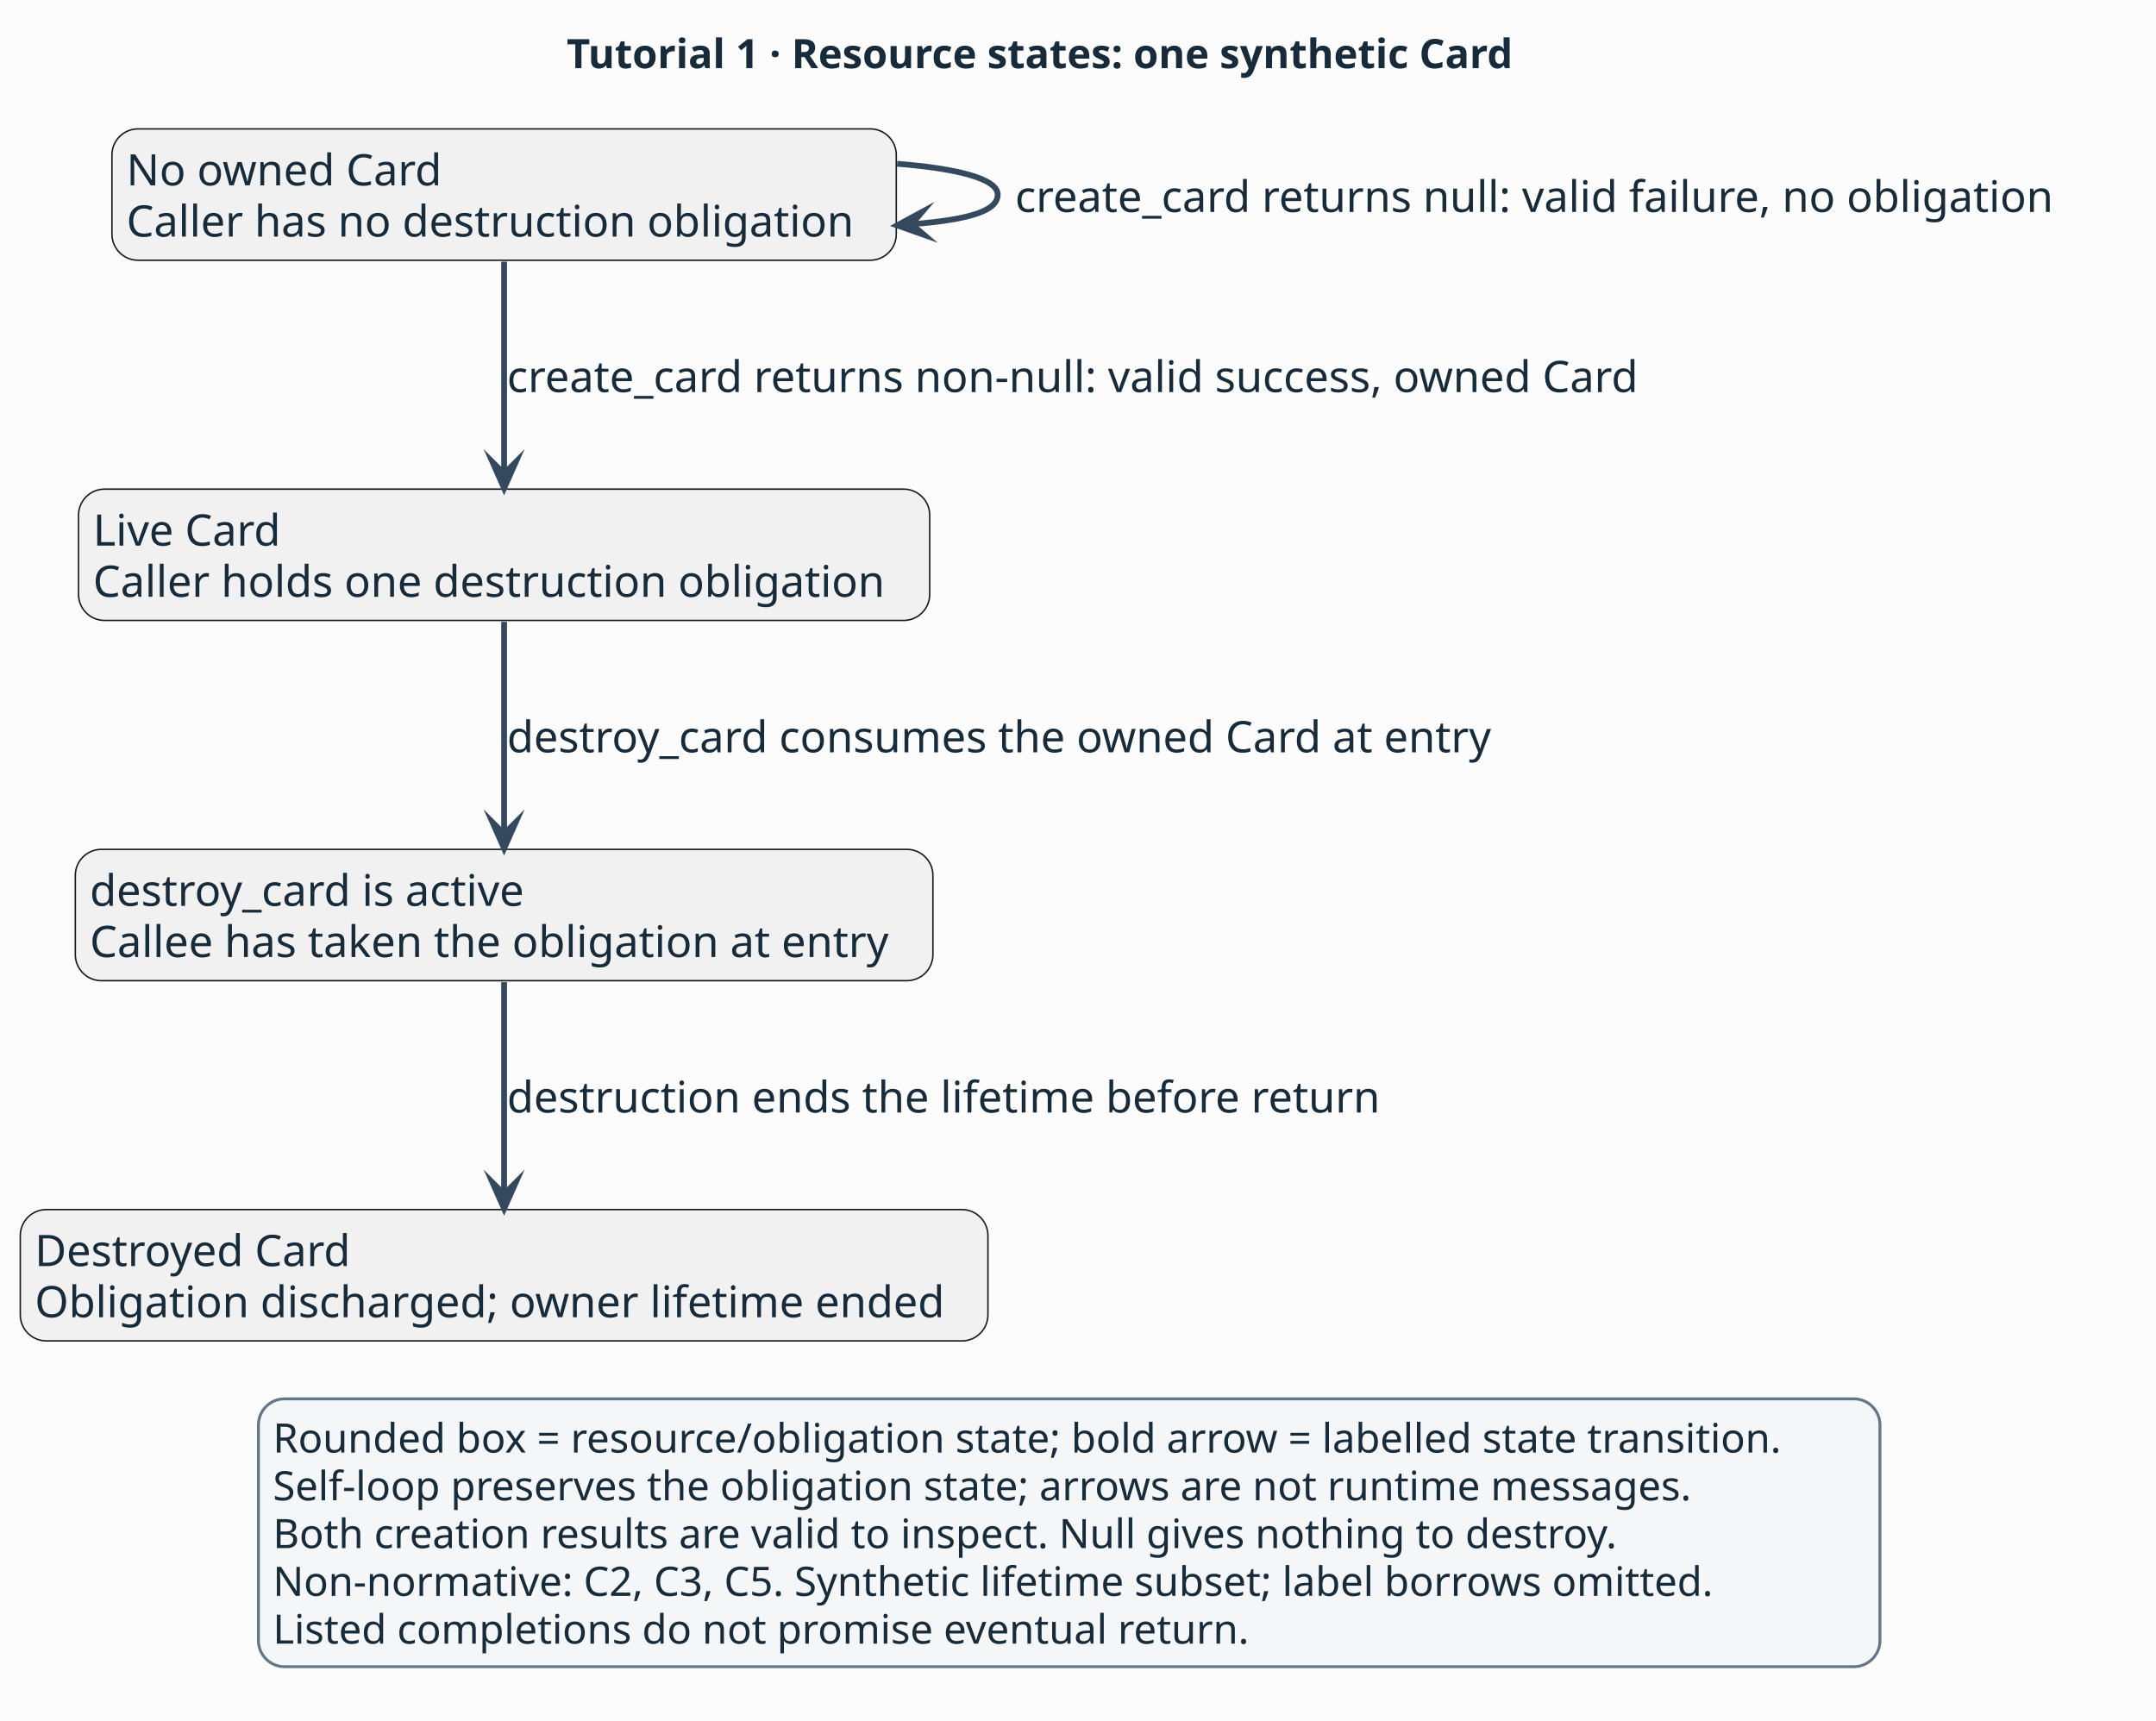
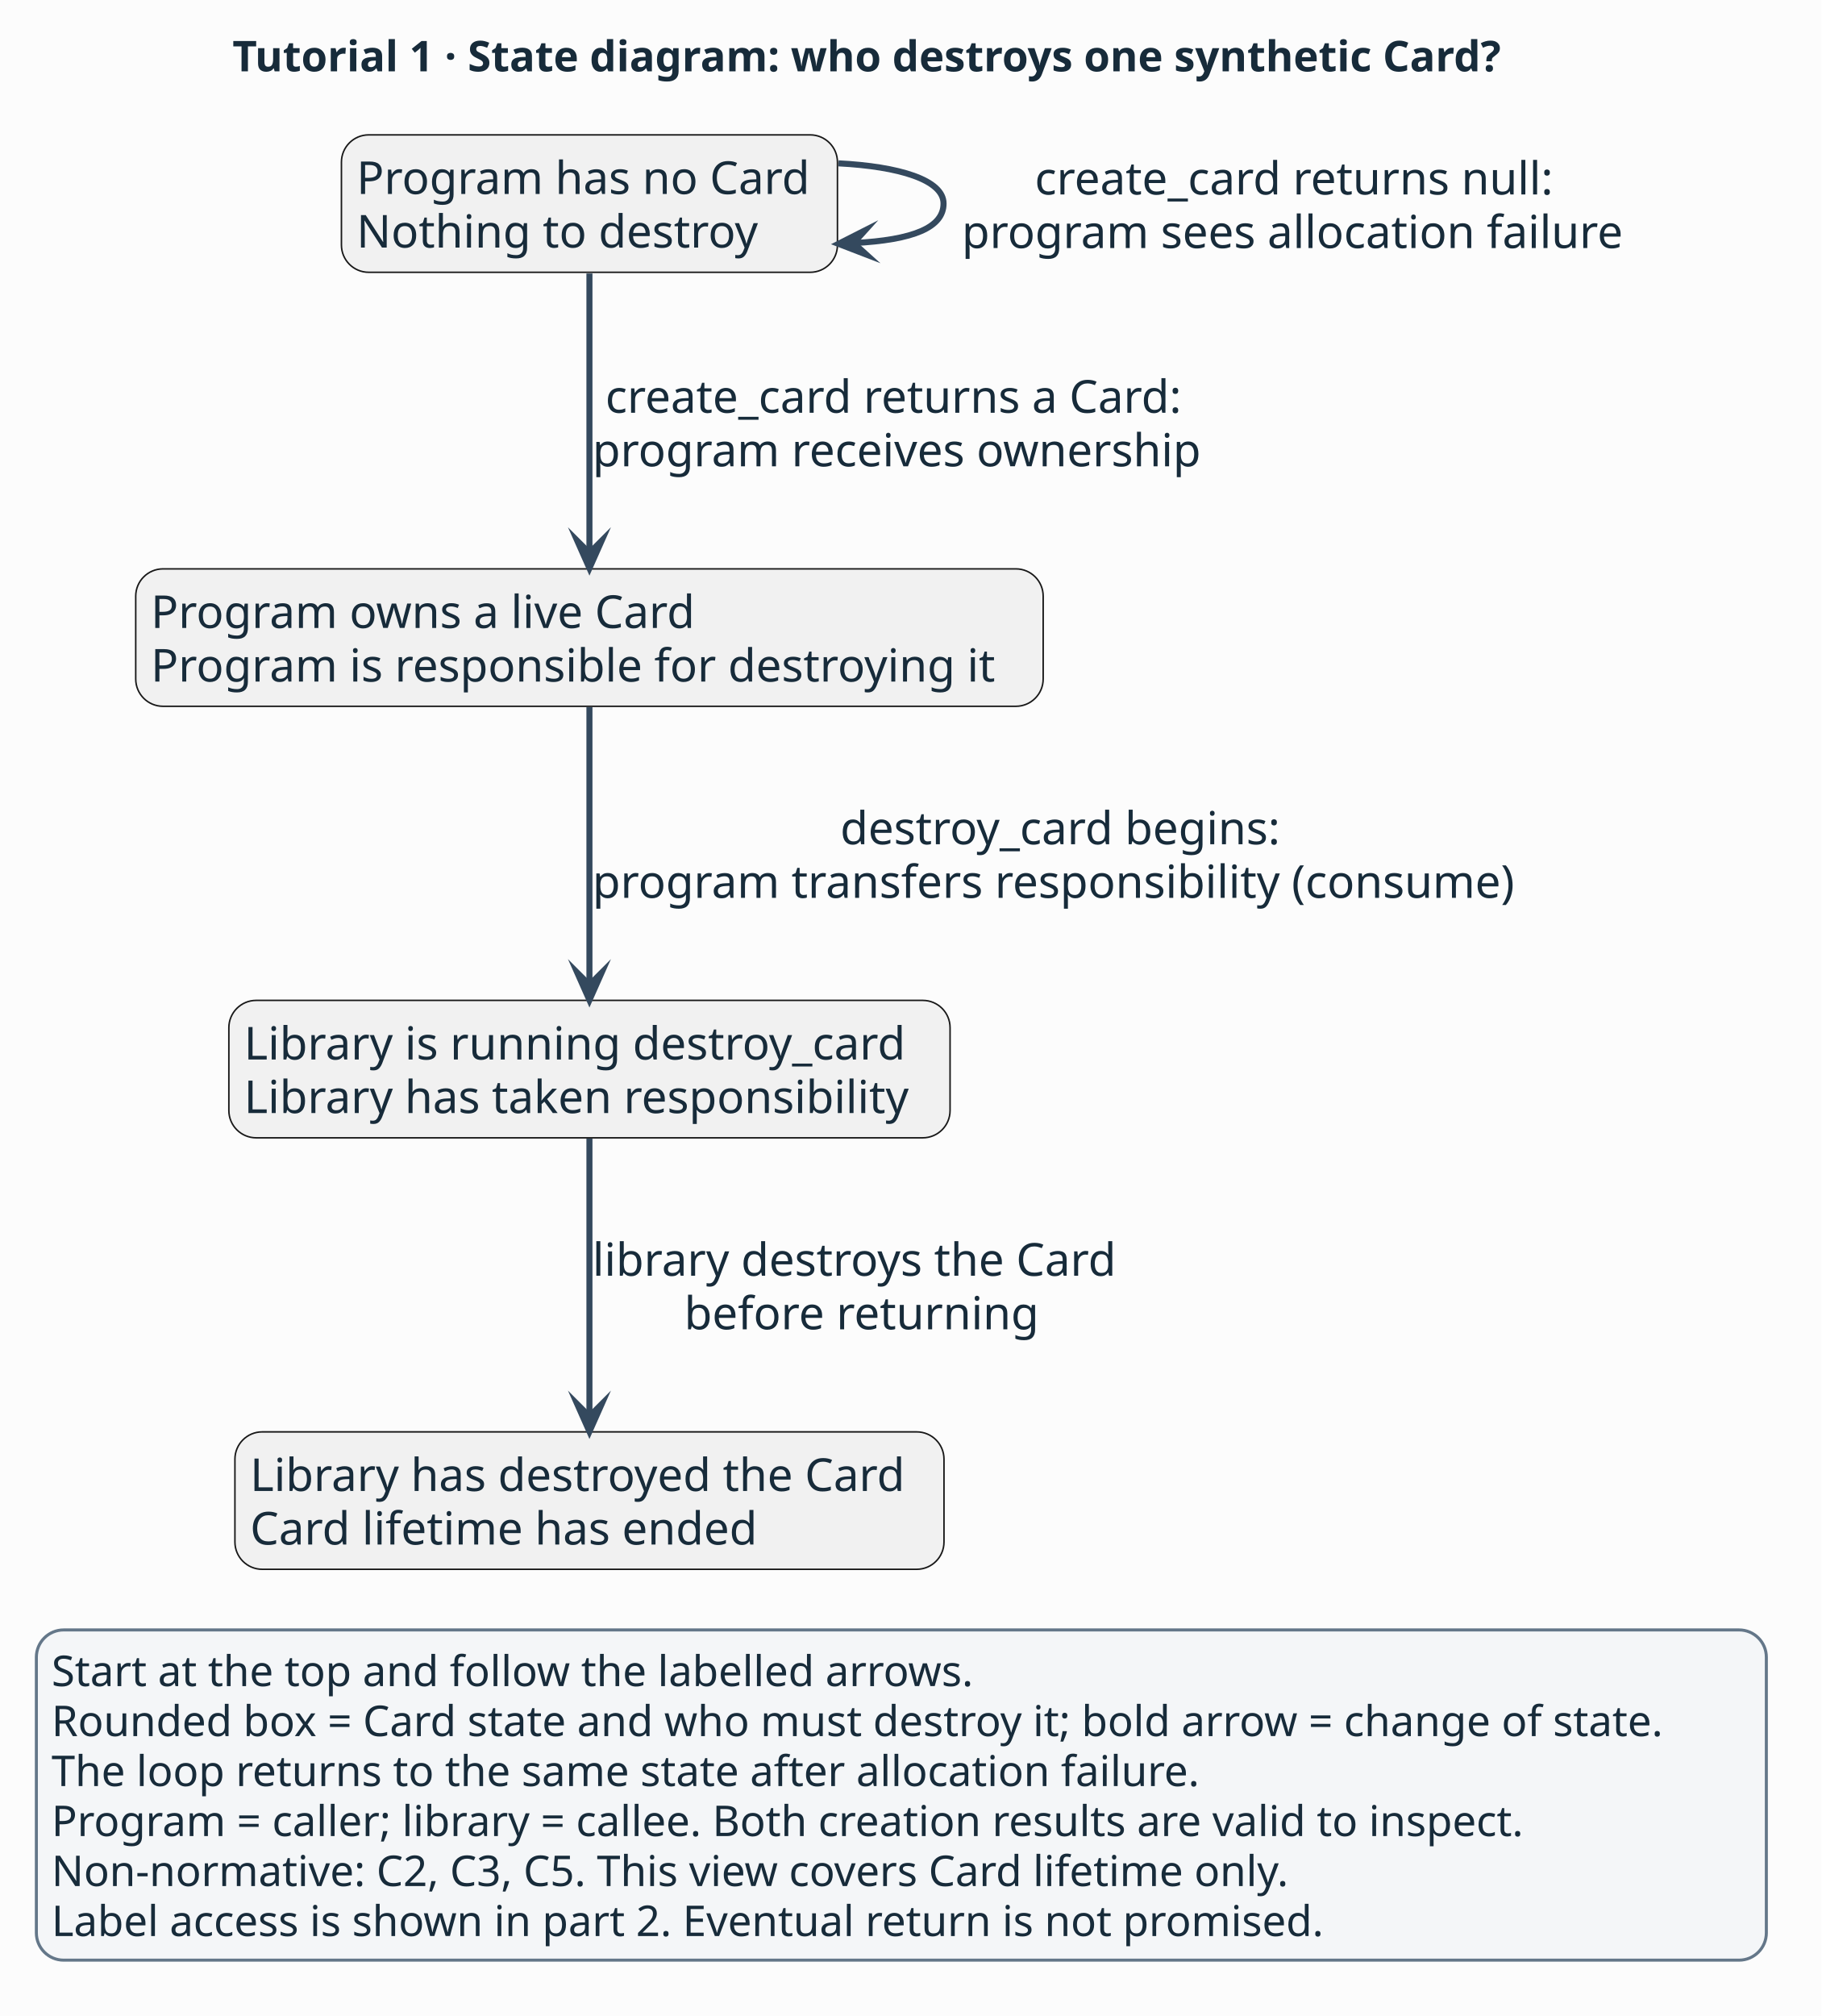
- <svg xmlns="http://www.w3.org/2000/svg" version="1.1" data-diagram-type="STATE" style="width:744px;height:594px;background:#FCFCFC;" width="744px" height="594px" viewBox="0 0 744 594" zoomAndPan="magnify" preserveAspectRatio="none" contentStyleType="text/css">
+ <svg xmlns="http://www.w3.org/2000/svg" version="1.1" data-diagram-type="STATE" style="width:601px;height:665px;background:#FCFCFC;" width="601px" height="665px" viewBox="0 0 601 665" zoomAndPan="magnify" preserveAspectRatio="none" contentStyleType="text/css">
  <defs />
  <g font-family="sans-serif" lengthAdjust="spacing">
-     <rect x="0" y="0" width="744" height="594" fill="#FCFCFC" style="stroke:none;" />
+     <rect x="0" y="0" width="601" height="665" fill="#FCFCFC" style="stroke:none;" />
    <g class="title" data-source-line="2">
-       <text x="195.532" y="23.535" fill="#172B3A" font-size="14" textLength="346.855" font-weight="700">Tutorial 1 · Resource states: one synthetic Card</text>
+       <text x="76.695" y="23.535" fill="#172B3A" font-size="14" textLength="441.41" font-weight="700">Tutorial 1 · State diagram: who destroys one synthetic Card?</text>
    </g>
-     <rect x="38.63" y="44.488" width="270.662" height="45.332" fill="#F1F1F1" style="stroke:#181818;stroke-width:0.5;" rx="9" ry="9" />
-     <text x="43.63" y="63.99" fill="#172B3A" font-size="15" textLength="111.907">No owned Card</text>
-     <text x="43.63" y="81.656" fill="#172B3A" font-size="15" textLength="260.662">Caller has no destruction obligation</text>
-     <rect x="27.1" y="168.818" width="293.726" height="45.332" fill="#F1F1F1" style="stroke:#181818;stroke-width:0.5;" rx="9" ry="9" />
-     <text x="32.1" y="188.32" fill="#172B3A" font-size="15" textLength="67.441">Live Card</text>
-     <text x="32.1" y="205.986" fill="#172B3A" font-size="15" textLength="283.726">Caller holds one destruction obligation</text>
-     <rect x="25.99" y="293.158" width="295.945" height="45.332" fill="#F1F1F1" style="stroke:#181818;stroke-width:0.5;" rx="9" ry="9" />
-     <text x="30.99" y="312.66" fill="#172B3A" font-size="15" textLength="156.797">destroy_card is active</text>
-     <text x="30.99" y="330.326" fill="#172B3A" font-size="15" textLength="285.945">Callee has taken the obligation at entry</text>
-     <rect x="7" y="417.488" width="333.921" height="45.332" fill="#F1F1F1" style="stroke:#181818;stroke-width:0.5;" rx="9" ry="9" />
-     <text x="12" y="436.99" fill="#172B3A" font-size="15" textLength="112.822">Destroyed Card</text>
-     <text x="12" y="454.656" fill="#172B3A" font-size="15" textLength="323.921">Obligation discharged; owner lifetime ended</text>
+     <rect x="112.652" y="44.488" width="163.662" height="45.332" fill="#F1F1F1" style="stroke:#181818;stroke-width:0.5;" rx="9" ry="9" />
+     <text x="117.652" y="63.99" fill="#172B3A" font-size="15" textLength="153.662">Program has no Card</text>
+     <text x="117.652" y="81.656" fill="#172B3A" font-size="15" textLength="136.772">Nothing to destroy</text>
+     <rect x="44.782" y="187.648" width="299.409" height="45.332" fill="#F1F1F1" style="stroke:#181818;stroke-width:0.5;" rx="9" ry="9" />
+     <text x="49.782" y="207.15" fill="#172B3A" font-size="15" textLength="185.449">Program owns a live Card</text>
+     <text x="49.782" y="224.816" fill="#172B3A" font-size="15" textLength="289.409">Program is responsible for destroying it</text>
+     <rect x="75.512" y="329.988" width="237.959" height="45.332" fill="#F1F1F1" style="stroke:#181818;stroke-width:0.5;" rx="9" ry="9" />
+     <text x="80.512" y="349.49" fill="#172B3A" font-size="15" textLength="226.743">Library is running destroy_card</text>
+     <text x="80.512" y="367.156" fill="#172B3A" font-size="15" textLength="227.959">Library has taken responsibility</text>
+     <rect x="77.512" y="472.318" width="233.953" height="45.332" fill="#F1F1F1" style="stroke:#181818;stroke-width:0.5;" rx="9" ry="9" />
+     <text x="82.512" y="491.82" fill="#172B3A" font-size="15" textLength="223.953">Library has destroyed the Card</text>
+     <text x="82.512" y="509.486" fill="#172B3A" font-size="15" textLength="173.474">Card lifetime has ended</text>
    <g class="link" data-entity-1="ent0001" data-entity-2="ent0001" id="lnk5" data-source-line="10" data-link-type="dependency">
-       <path d="M309.59,56.528 C330.26,58.148 344.29,61.688 344.29,67.158 C344.29,72.618 335.245,75.765 314.575,77.395" style="stroke:#34495E;stroke-width:2;" fill="none" id="absent-to-absent" />
-       <polygon points="309.59,77.788,318.877,81.068,314.575,77.395,318.248,73.093,309.59,77.788" fill="#34495E" style="stroke:#34495E;stroke-width:2;stroke-linejoin:miter;stroke-miterlimit:10;" />
-       <text x="350.29" y="73.16" fill="#172B3A" font-size="15" textLength="373.63">create_card returns null: valid failure, no obligation</text>
+       <path d="M276.642,53.878 C296.542,54.888 311.322,59.308 311.322,67.148 C311.322,74.988 301.536,79.165 281.636,80.175" style="stroke:#34495E;stroke-width:2;" fill="none" id="absent-to-absent" />
+       <polygon points="276.642,80.428,285.833,83.967,281.636,80.175,285.428,75.977,276.642,80.428" fill="#34495E" style="stroke:#34495E;stroke-width:2;stroke-linejoin:miter;stroke-miterlimit:10;" />
+       <text x="341.415" y="64.15" fill="#172B3A" font-size="15" textLength="177.51">create_card returns null:</text>
+       <text x="317.322" y="81.816" fill="#172B3A" font-size="15" textLength="225.696">program sees allocation failure</text>
    </g>
    <g class="link" data-entity-1="ent0001" data-entity-2="ent0002" id="lnk6" data-source-line="11" data-link-type="dependency">
-       <path d="M173.96,90.308 C173.96,112.478 173.96,141.388 173.96,163.498" style="stroke:#34495E;stroke-width:2;" fill="none" id="absent-to-live" />
-       <polygon points="173.96,168.498,177.96,159.498,173.96,163.498,169.96,159.498,173.96,168.498" fill="#34495E" style="stroke:#34495E;stroke-width:2;stroke-linejoin:miter;stroke-miterlimit:10;" />
-       <text x="174.96" y="135.32" fill="#172B3A" font-size="15" textLength="410.002">create_card returns non-null: valid success, owned Card</text>
+       <path d="M194.482,90.208 C194.482,116.728 194.482,155.968 194.482,182.418" style="stroke:#34495E;stroke-width:2;" fill="none" id="absent-to-live" />
+       <polygon points="194.482,187.418,198.482,178.418,194.482,182.418,190.482,178.418,194.482,187.418" fill="#34495E" style="stroke:#34495E;stroke-width:2;stroke-linejoin:miter;stroke-miterlimit:10;" />
+       <text x="199.741" y="136.15" fill="#172B3A" font-size="15" textLength="197.49">create_card returns a Card:</text>
+       <text x="195.482" y="153.816" fill="#172B3A" font-size="15" textLength="206.008">program receives ownership</text>
    </g>
    <g class="link" data-entity-1="ent0002" data-entity-2="ent0003" id="lnk7" data-source-line="12" data-link-type="dependency">
-       <path d="M173.96,214.638 C173.96,236.808 173.96,265.718 173.96,287.828" style="stroke:#34495E;stroke-width:2;" fill="none" id="live-to-destroying" />
-       <polygon points="173.96,292.828,177.96,283.828,173.96,287.828,169.96,283.828,173.96,292.828" fill="#34495E" style="stroke:#34495E;stroke-width:2;stroke-linejoin:miter;stroke-miterlimit:10;" />
-       <text x="174.96" y="259.66" fill="#172B3A" font-size="15" textLength="351.475">destroy_card consumes the owned Card at entry</text>
+       <path d="M194.482,233.248 C194.482,259.608 194.482,298.578 194.482,324.878" style="stroke:#34495E;stroke-width:2;" fill="none" id="live-to-destroying" />
+       <polygon points="194.482,329.878,198.482,320.878,194.482,324.878,190.482,320.878,194.482,329.878" fill="#34495E" style="stroke:#34495E;stroke-width:2;stroke-linejoin:miter;stroke-miterlimit:10;" />
+       <text x="277.228" y="278.49" fill="#172B3A" font-size="15" textLength="151.223">destroy_card begins:</text>
+       <text x="195.482" y="296.156" fill="#172B3A" font-size="15" textLength="314.714">program transfers responsibility (consume)</text>
    </g>
    <g class="link" data-entity-1="ent0003" data-entity-2="ent0004" id="lnk8" data-source-line="13" data-link-type="dependency">
-       <path d="M173.96,338.978 C173.96,361.148 173.96,390.048 173.96,412.168" style="stroke:#34495E;stroke-width:2;" fill="none" id="destroying-to-dead" />
-       <polygon points="173.96,417.168,177.96,408.168,173.96,412.168,169.96,408.168,173.96,417.168" fill="#34495E" style="stroke:#34495E;stroke-width:2;stroke-linejoin:miter;stroke-miterlimit:10;" />
-       <text x="174.96" y="383.99" fill="#172B3A" font-size="15" textLength="311.147">destruction ends the lifetime before return</text>
+       <path d="M194.482,375.578 C194.482,401.938 194.482,440.918 194.482,467.208" style="stroke:#34495E;stroke-width:2;" fill="none" id="destroying-to-dead" />
+       <polygon points="194.482,472.208,198.482,463.208,194.482,467.208,190.482,463.208,194.482,472.208" fill="#34495E" style="stroke:#34495E;stroke-width:2;stroke-linejoin:miter;stroke-miterlimit:10;" />
+       <text x="195.482" y="420.82" fill="#172B3A" font-size="15" textLength="180.154">library destroys the Card</text>
+       <text x="225.746" y="438.486" fill="#172B3A" font-size="15" textLength="119.626">before returning</text>
    </g>
    <g class="legend" data-source-line="14">
-       <rect x="89.183" y="482.82" width="559.555" height="92.441" fill="#F4F6F8" style="stroke:#647789;stroke-width:1;" rx="9" ry="9" />
-       <text x="94.183" y="501.355" fill="#172B3A" font-size="14" textLength="549.555">Rounded box = resource/obligation state; bold arrow = labelled state transition.</text>
-       <text x="94.183" y="517.844" fill="#172B3A" font-size="14" textLength="509.305">Self-loop preserves the obligation state; arrows are not runtime messages.</text>
-       <text x="94.183" y="534.332" fill="#172B3A" font-size="14" textLength="484.032">Both creation results are valid to inspect. Null gives nothing to destroy.</text>
-       <text x="94.183" y="550.82" fill="#172B3A" font-size="14" textLength="524.296">Non-normative: C2, C3, C5. Synthetic lifetime subset; label borrows omitted.</text>
-       <text x="94.183" y="567.309" fill="#172B3A" font-size="14" textLength="348.947">Listed completions do not promise eventual return.</text>
+       <rect x="12" y="537.65" width="570.8" height="108.93" fill="#F4F6F8" style="stroke:#647789;stroke-width:1;" rx="9" ry="9" />
+       <text x="17" y="556.185" fill="#172B3A" font-size="14" textLength="315.67">Start at the top and follow the labelled arrows.</text>
+       <text x="17" y="572.674" fill="#172B3A" font-size="14" textLength="560.8">Rounded box = Card state and who must destroy it; bold arrow = change of state.</text>
+       <text x="17" y="589.162" fill="#172B3A" font-size="14" textLength="393.873">The loop returns to the same state after allocation failure.</text>
+       <text x="17" y="605.65" fill="#172B3A" font-size="14" textLength="511.779">Program = caller; library = callee. Both creation results are valid to inspect.</text>
+       <text x="17" y="622.139" fill="#172B3A" font-size="14" textLength="435.6">Non-normative: C2, C3, C5. This view covers Card lifetime only.</text>
+       <text x="17" y="638.627" fill="#172B3A" font-size="14" textLength="438.375">Label access is shown in part 2. Eventual return is not promised.</text>
    </g>
  </g>
</svg>
